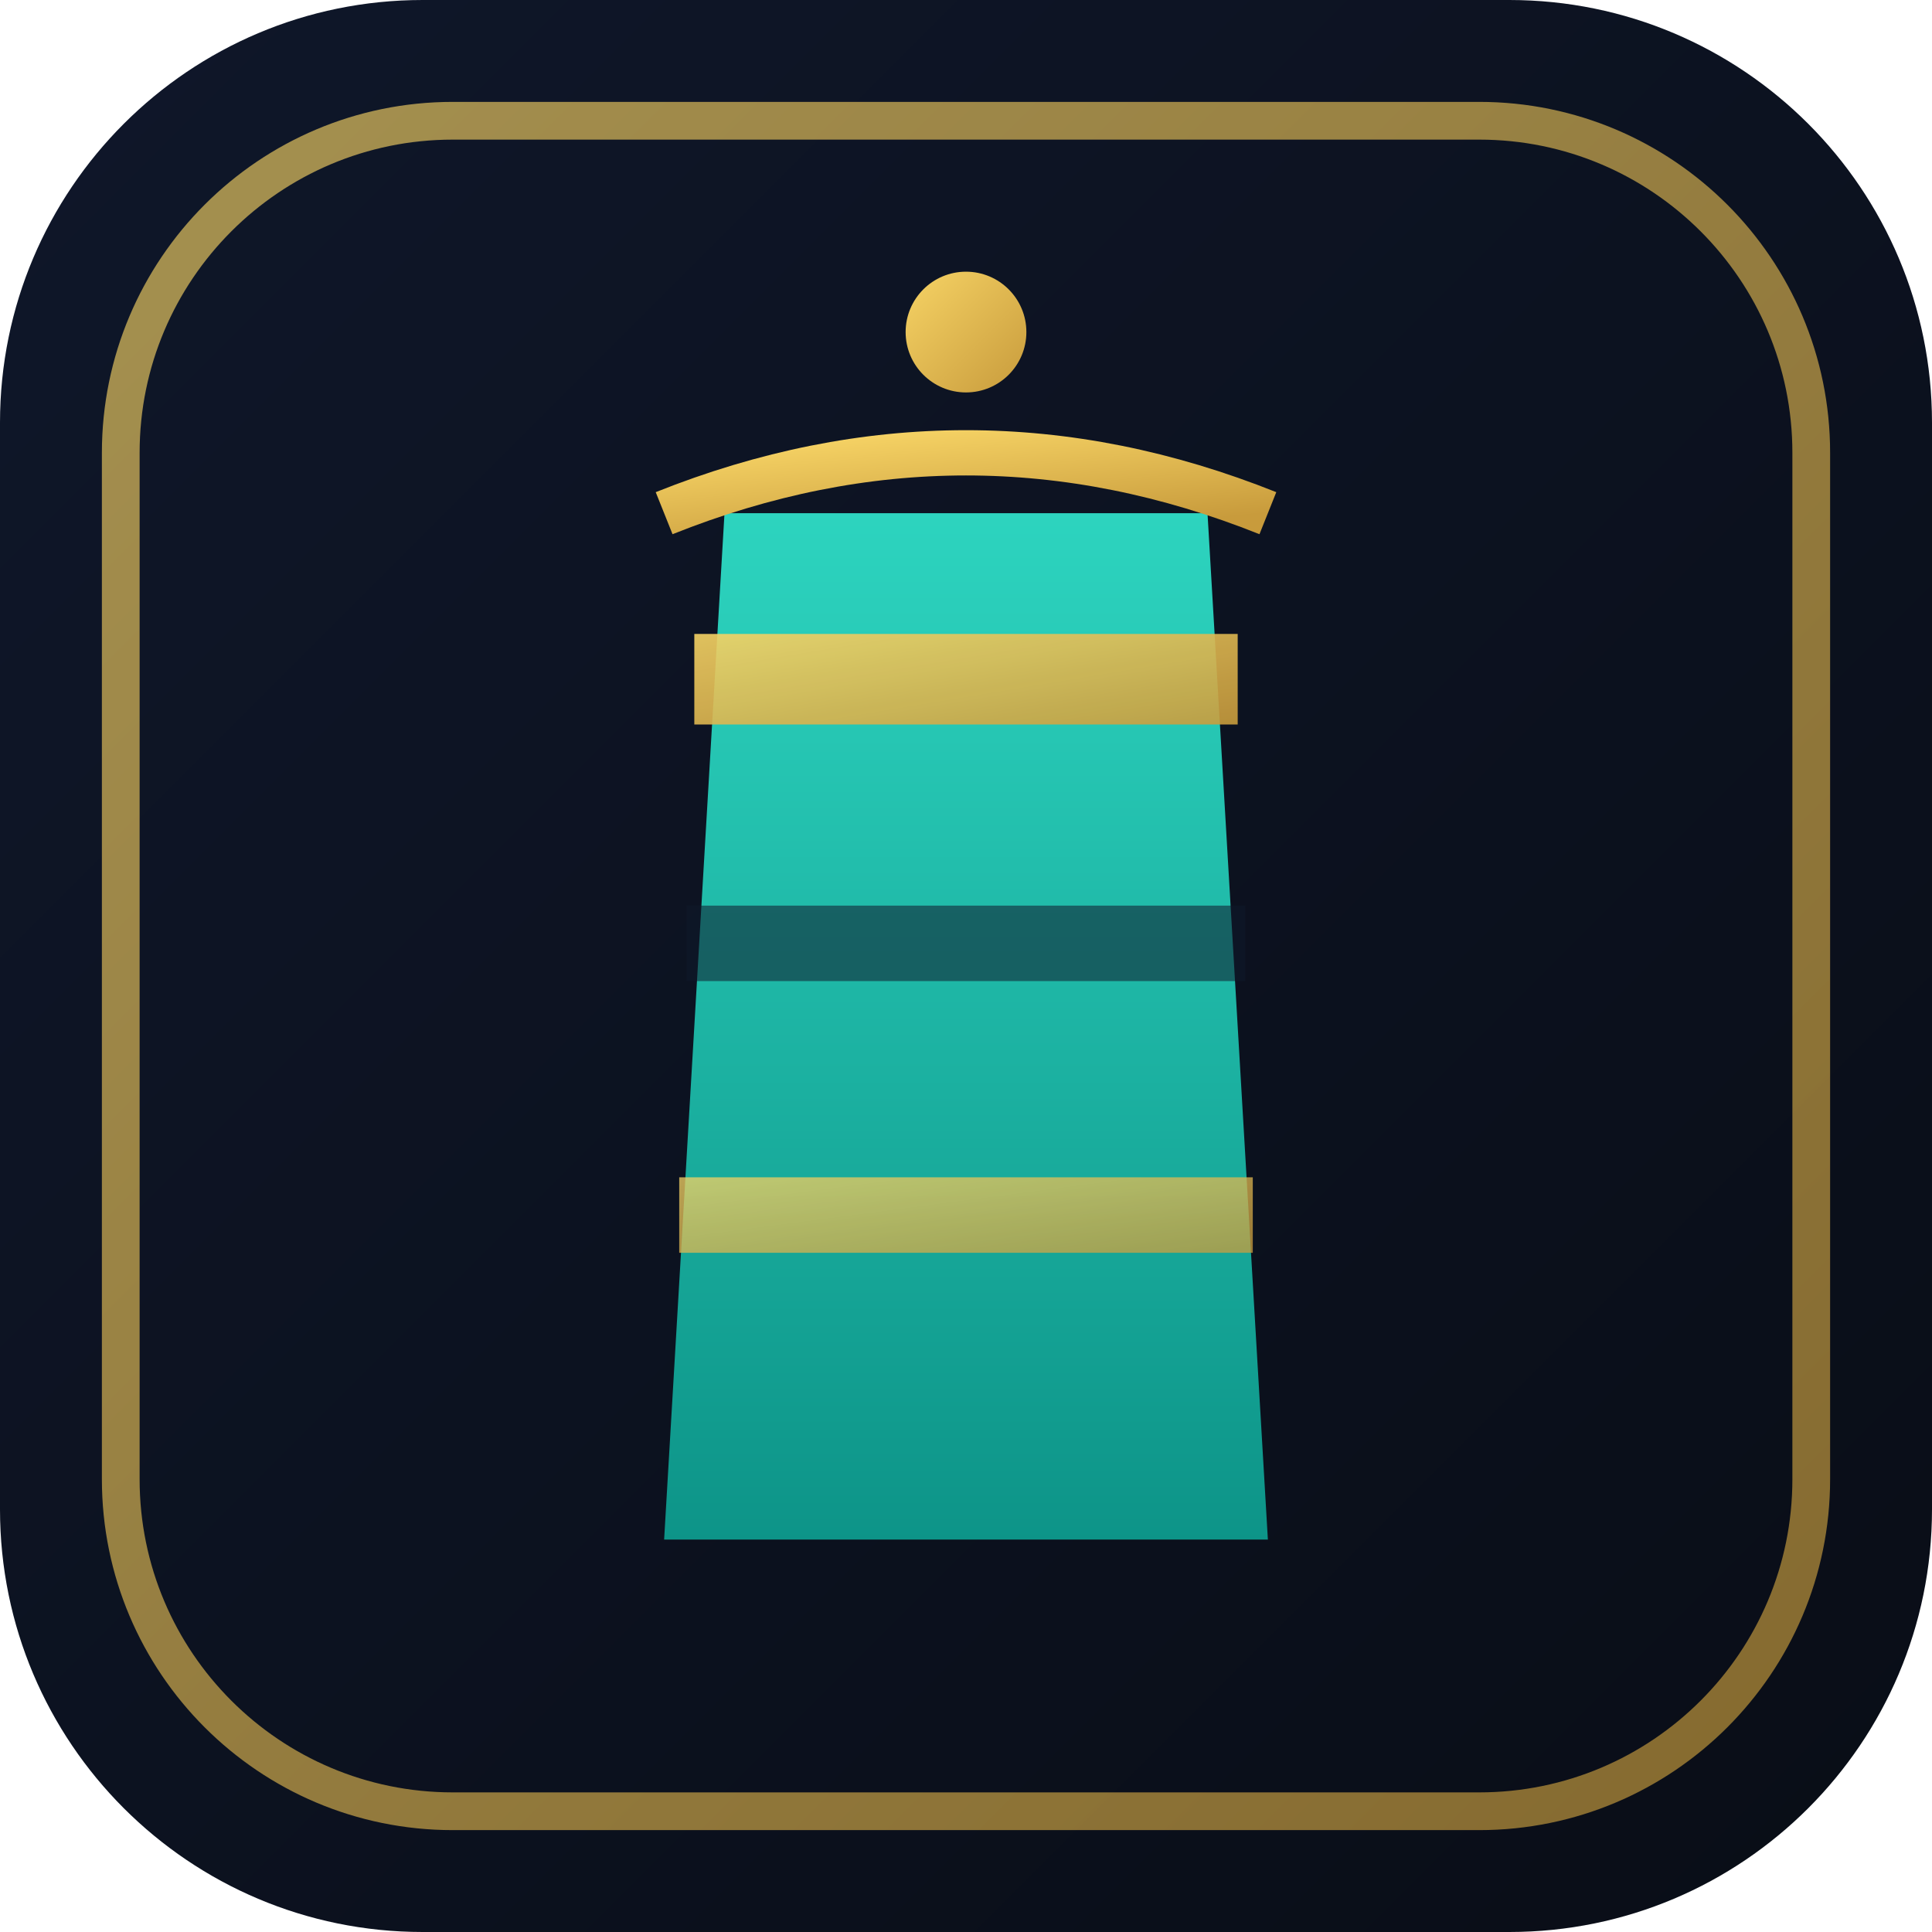
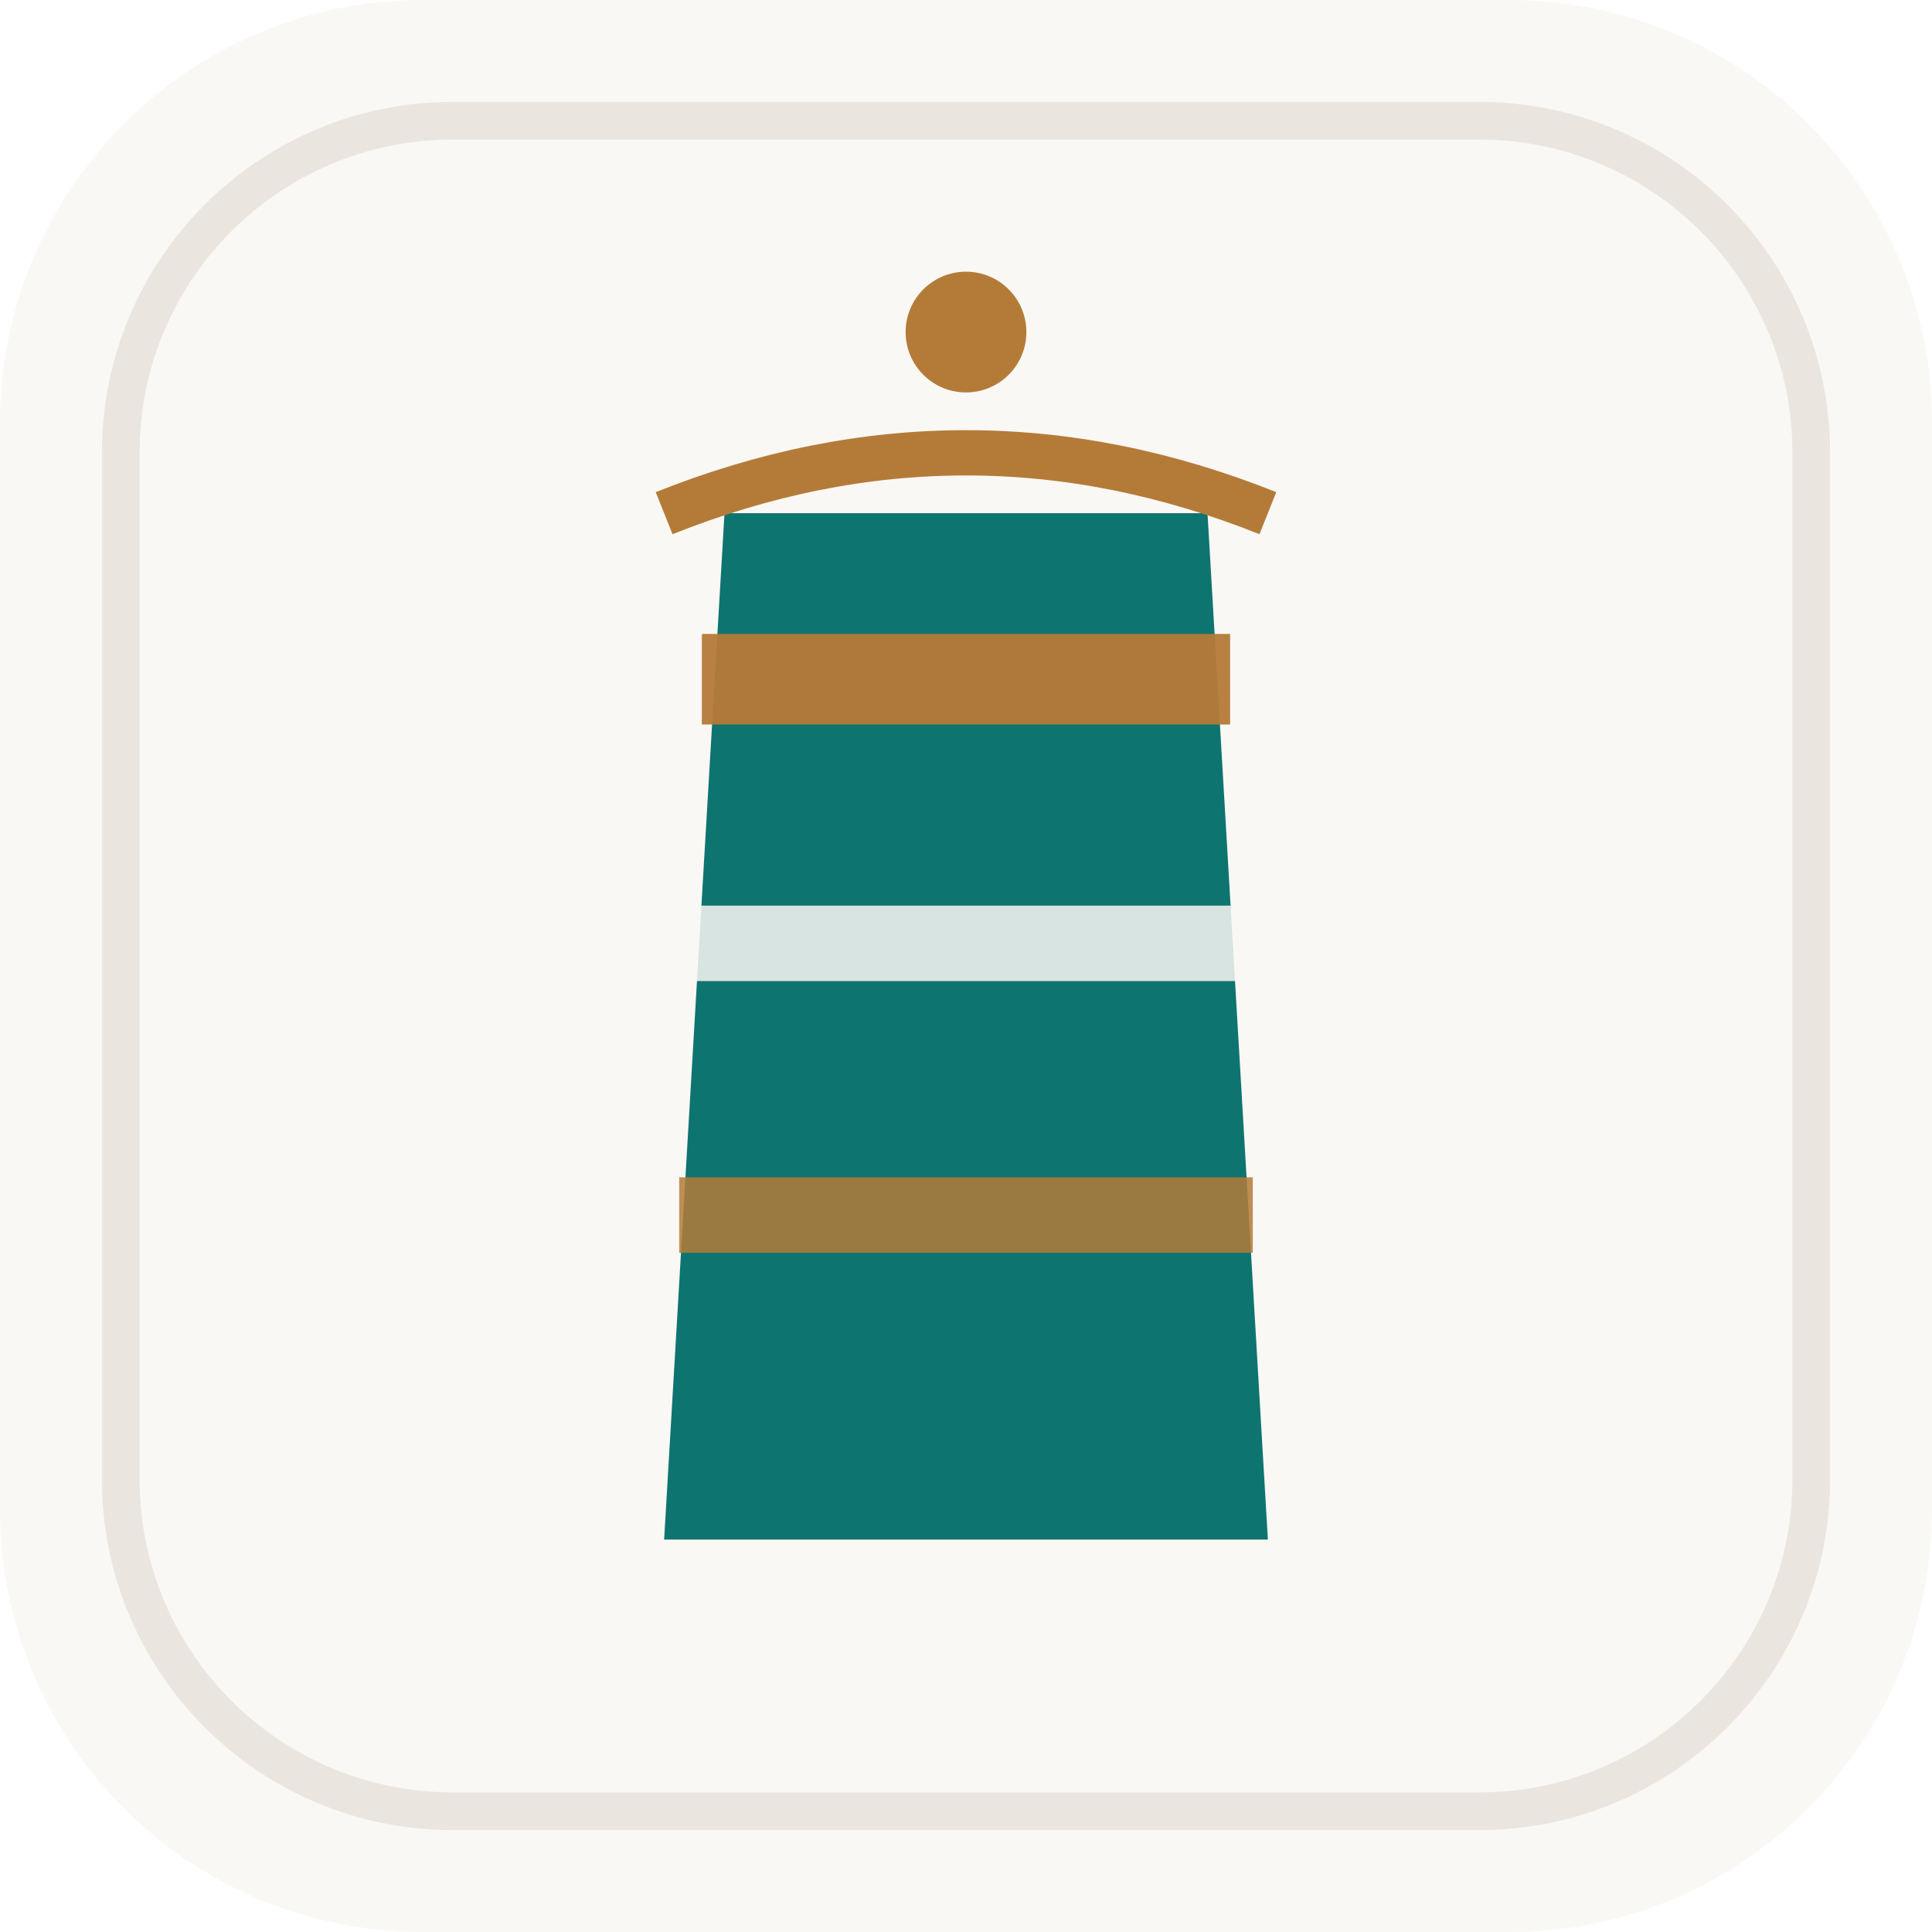
<svg xmlns="http://www.w3.org/2000/svg" viewBox="0 0 128 128">
-   <defs>
-     <linearGradient id="bg" x1="0" y1="0" x2="1" y2="1">
-       <stop offset="0%" stop-color="#0F172A" />
-       <stop offset="100%" stop-color="#090D16" />
-     </linearGradient>
-     <linearGradient id="gold" x1="0" y1="0" x2="1" y2="1">
-       <stop offset="0%" stop-color="#F6D365" />
-       <stop offset="100%" stop-color="#C89B3C" />
-     </linearGradient>
-     <linearGradient id="teal" x1="0" y1="0" x2="0" y2="1">
-       <stop offset="0%" stop-color="#2DD4BF" />
-       <stop offset="100%" stop-color="#0D9488" />
-     </linearGradient>
-   </defs>
-   <rect width="128" height="128" rx="28" fill="url(#bg)" />
-   <rect x="8" y="8" width="112" height="112" rx="22" fill="none" stroke="url(#gold)" stroke-width="2.5" stroke-opacity="0.65" />
-   <path d="M44 102 L48 34 L80 34 L84 102 Z" fill="url(#teal)" />
-   <rect x="46" y="42" width="36" height="6" fill="url(#gold)" opacity="0.9" />
-   <rect x="45.5" y="60" width="37" height="5" fill="#0F172A" opacity="0.55" />
-   <rect x="45" y="78" width="38" height="5" fill="url(#gold)" opacity="0.75" />
-   <path d="M44 34 Q64 26 84 34" fill="none" stroke="url(#gold)" stroke-width="3" />
-   <circle cx="64" cy="22" r="4" fill="url(#gold)" />
+   <rect width="128" height="128" rx="28" fill="#FAF8F5" />
+   <rect x="8" y="8" width="112" height="112" rx="22" fill="none" stroke="#EAE6DF" stroke-width="2.5" />
+   <path d="M44 102 L48 34 L80 34 L84 102 Z" fill="#0E7470" />
+   <rect x="46.5" y="42" width="35" height="6" fill="#B47B38" opacity="0.95" />
+   <rect x="46" y="60" width="36" height="5" fill="#FAF8F5" opacity="0.85" />
+   <rect x="45" y="78" width="38" height="5" fill="#B47B38" opacity="0.85" />
+   <path d="M44 34 Q64 26 84 34" fill="none" stroke="#B47B38" stroke-width="3" />
+   <circle cx="64" cy="22" r="4" fill="#B47B38" />
</svg>
